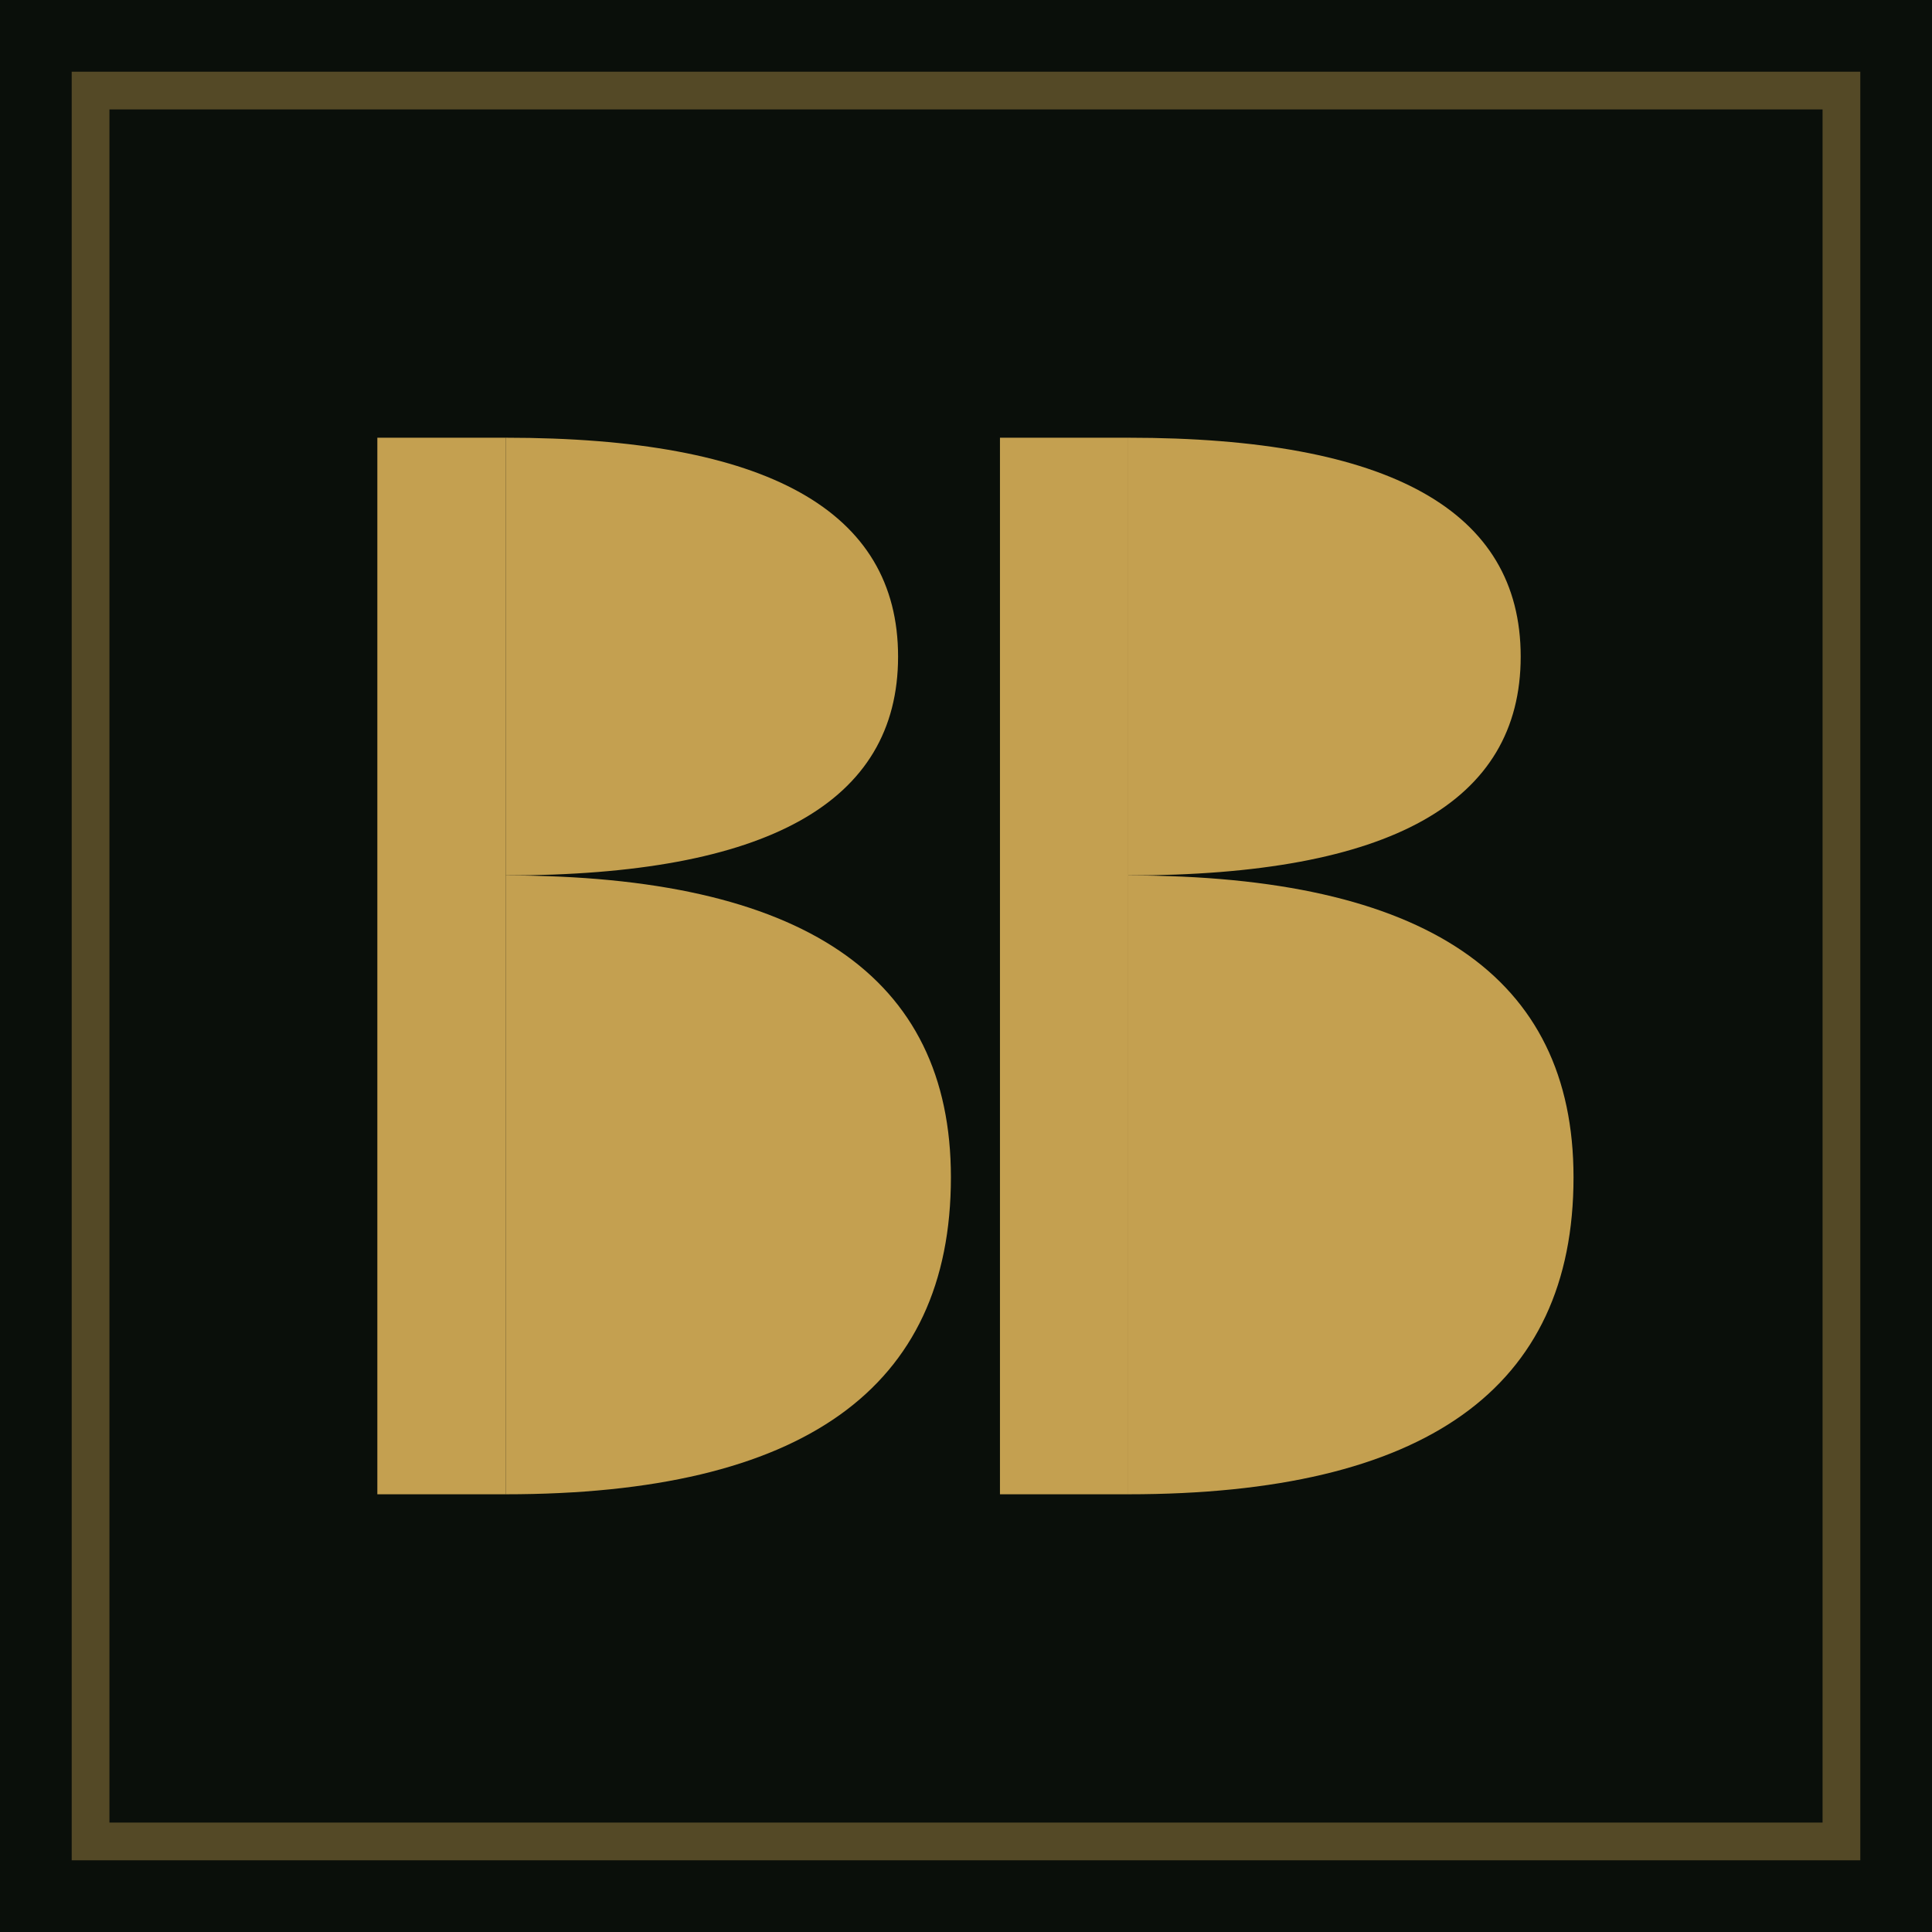
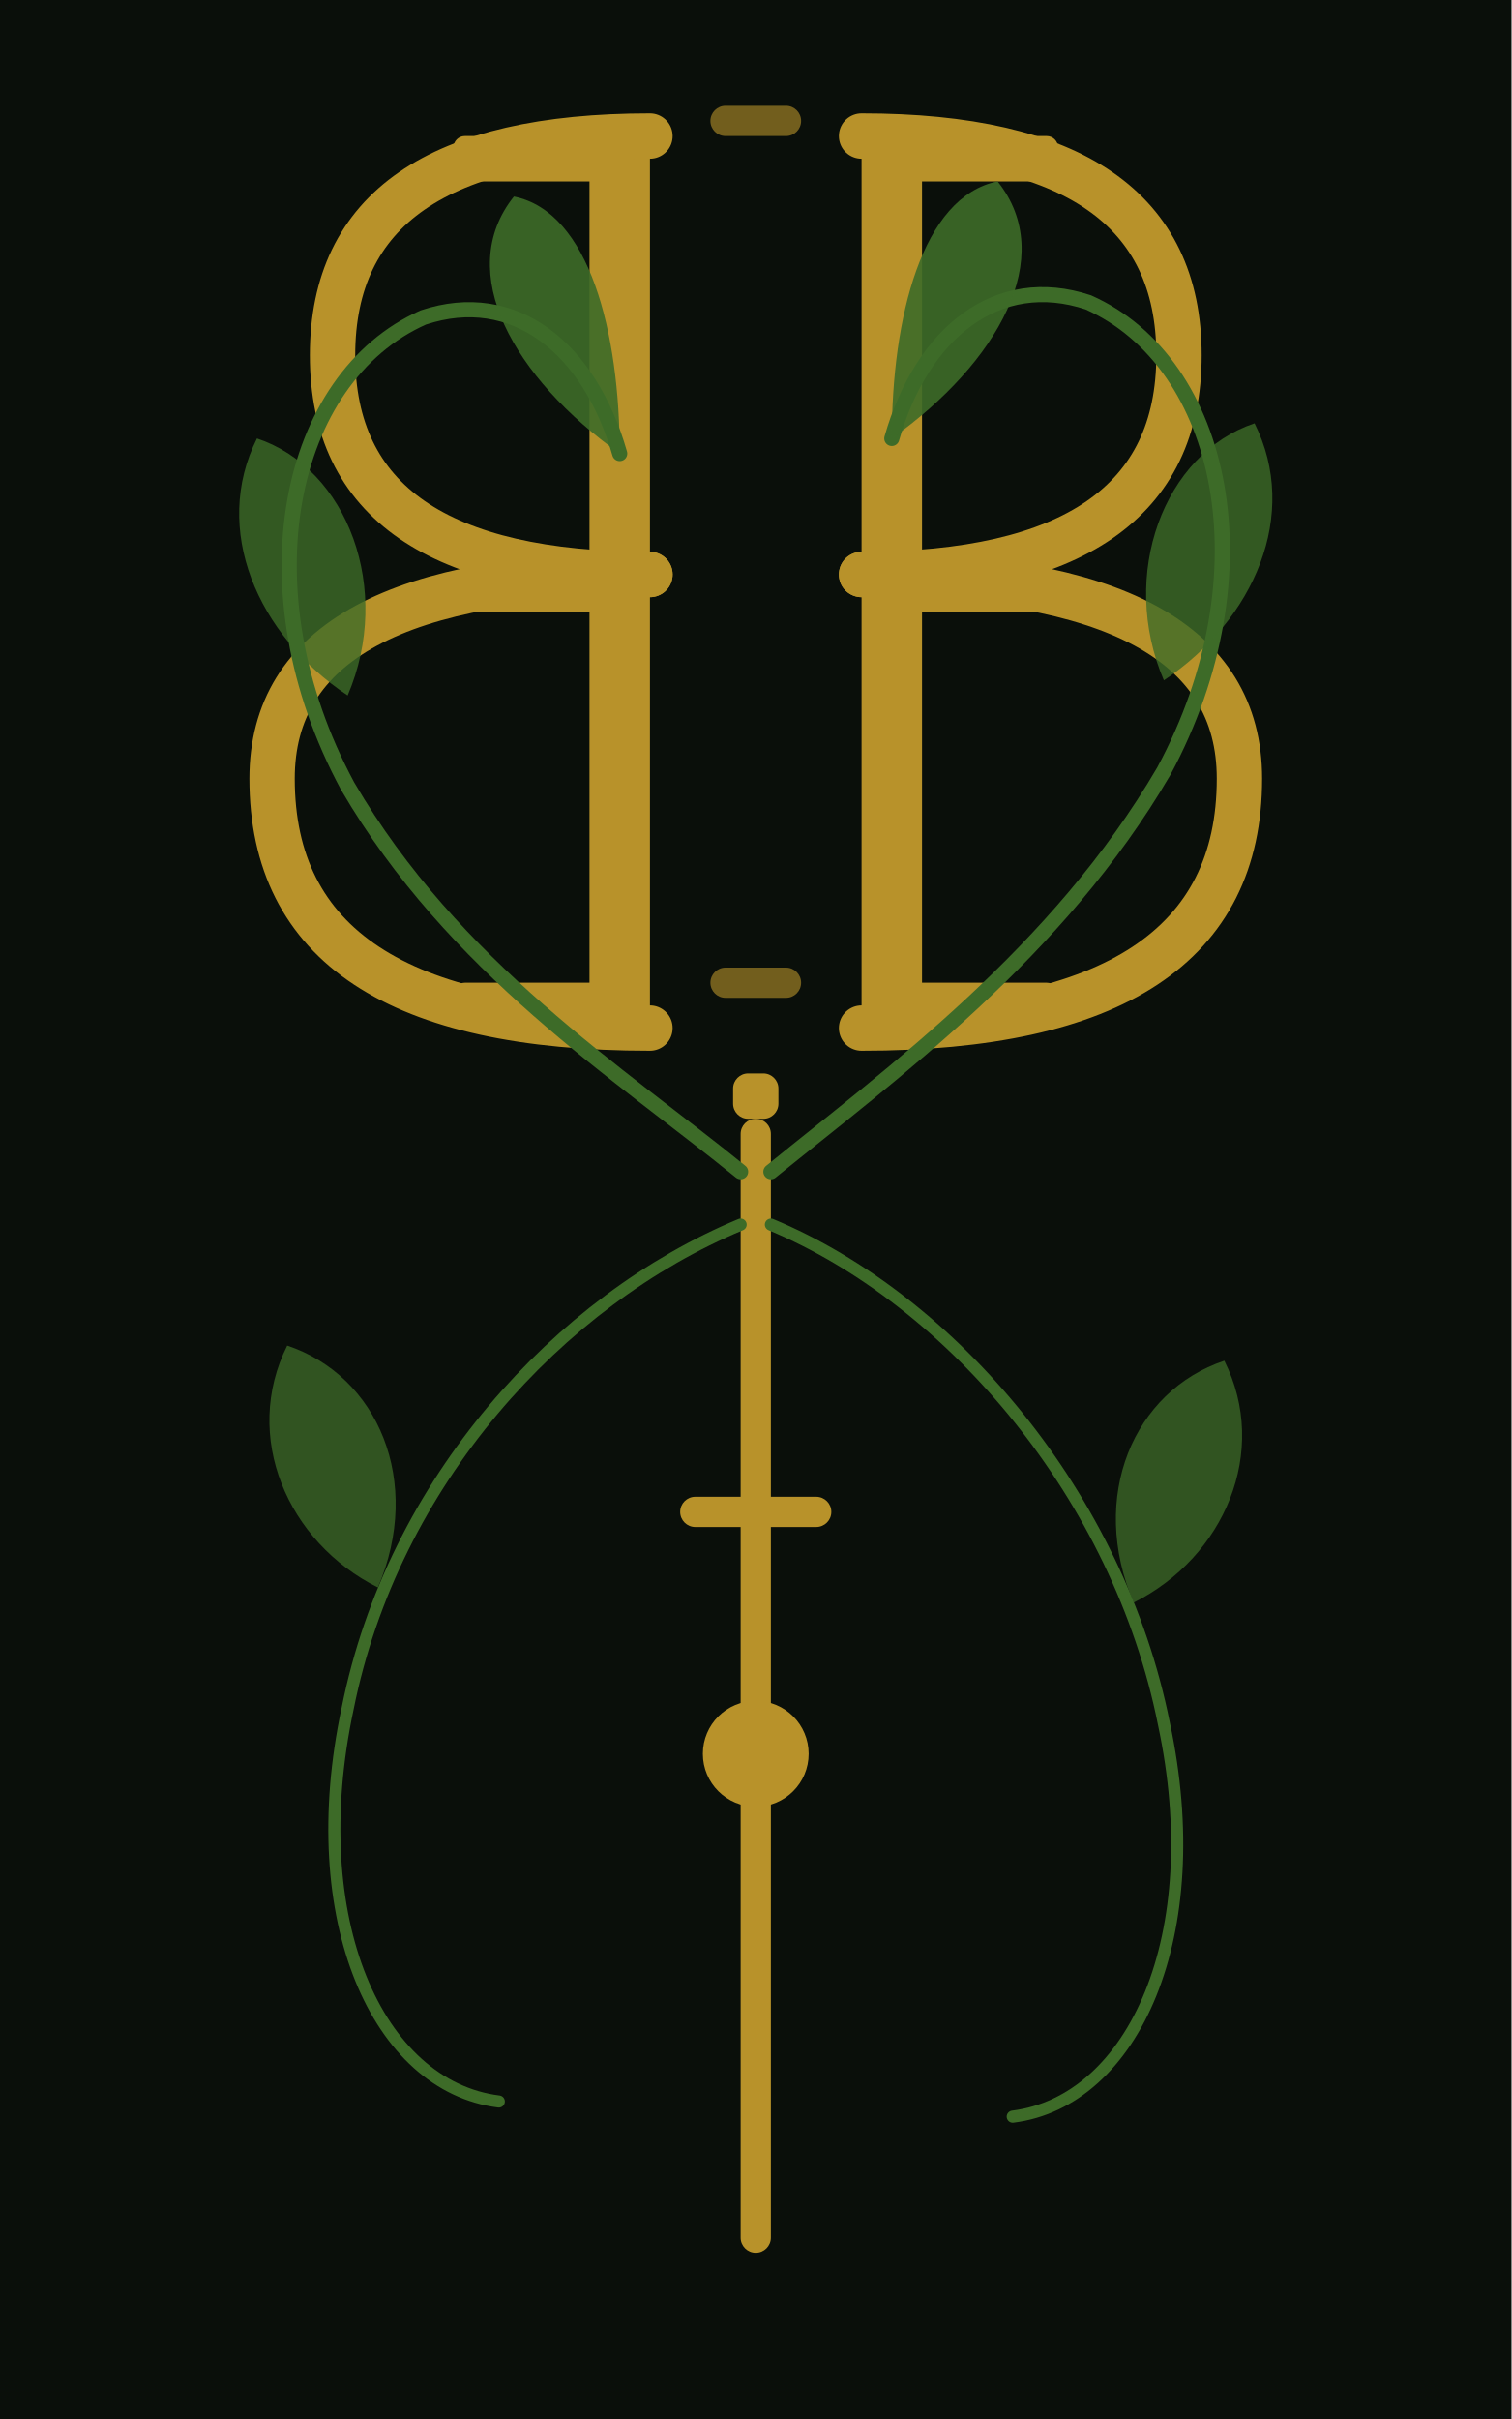
- <svg xmlns="http://www.w3.org/2000/svg" viewBox="0 0 512 512">
-   <rect width="512" height="512" fill="#0a0f0a" />
-   <rect x="24" y="24" width="464" height="464" fill="none" stroke="#c4a050" stroke-width="10" opacity="0.4" />
-   <rect x="100" y="116" width="34" height="280" fill="#c4a050" />
-   <path d="M134 116 Q238 116 238 174 Q238 232 134 232 Z" fill="#c4a050" />
-   <path d="M134 232 Q252 232 252 312 Q252 396 134 396 Z" fill="#c4a050" />
-   <rect x="265" y="116" width="34" height="280" fill="#c4a050" />
-   <path d="M299 116 Q403 116 403 174 Q403 232 299 232 Z" fill="#c4a050" />
-   <path d="M299 232 Q417 232 417 312 Q417 396 299 396 Z" fill="#c4a050" />
+ <svg xmlns="http://www.w3.org/2000/svg" viewBox="0 0 200 320">
+   <rect width="200" height="320" fill="#0a0f0a" />
+   <rect x="78" y="18" width="8" height="118" rx="2" fill="#b8922a" />
+   <rect x="60" y="18" width="20" height="6" rx="1.5" fill="#b8922a" />
+   <rect x="60" y="76" width="20" height="5" rx="1.5" fill="#b8922a" />
+   <rect x="60" y="130" width="20" height="6" rx="1.5" fill="#b8922a" />
+   <path d="M86,18 Q44,18 44,47 Q44,76 86,76" stroke="#b8922a" stroke-width="6" fill="none" stroke-linecap="round" stroke-linejoin="round" />
+   <path d="M86,76 Q36,76 36,103 Q36,136 86,136" stroke="#b8922a" stroke-width="6" fill="none" stroke-linecap="round" stroke-linejoin="round" />
+   <rect x="114" y="18" width="8" height="118" rx="2" fill="#b8922a" />
+   <rect x="120" y="18" width="20" height="6" rx="1.5" fill="#b8922a" />
+   <rect x="120" y="76" width="20" height="5" rx="1.5" fill="#b8922a" />
+   <rect x="120" y="130" width="20" height="6" rx="1.5" fill="#b8922a" />
+   <path d="M114,18 Q156,18 156,47 Q156,76 114,76" stroke="#b8922a" stroke-width="6" fill="none" stroke-linecap="round" stroke-linejoin="round" />
+   <path d="M114,76 Q164,76 164,103 Q164,136 114,136" stroke="#b8922a" stroke-width="6" fill="none" stroke-linecap="round" stroke-linejoin="round" />
+   <rect x="94" y="14" width="12" height="4" rx="2" fill="#b8922a" opacity=".6" />
+   <rect x="94" y="128" width="12" height="4" rx="2" fill="#b8922a" opacity=".6" />
+   <rect x="97" y="142" width="6" height="6" rx="2" fill="#b8922a" />
+   <rect x="98" y="148" width="4" height="150" rx="2" fill="#b8922a" />
+   <rect x="90" y="198" width="20" height="4" rx="2" fill="#b8922a" />
+   <circle cx="100" cy="232" r="7" fill="#b8922a" />
+   <path d="M98,155 C82,142 60,128 46,104 C32,78 38,50 56,42 C68,38 78,46 82,60" stroke="#3d6b28" stroke-width="2" fill="none" stroke-linecap="round" />
+   <path d="M82,60 C68,50 60,36 68,26 C78,28 82,44 82,60Z" fill="#3d6b28" opacity=".9" />
+   <path d="M46,92 C34,84 28,70 34,58 C46,62 52,78 46,92Z" fill="#3d6b28" opacity=".8" />
+   <path d="M98,162 C74,172 52,196 46,226 C40,254 50,276 66,278" stroke="#3d6b28" stroke-width="1.6" fill="none" stroke-linecap="round" />
+   <path d="M50,210 C38,204 32,190 38,178 C50,182 56,196 50,210Z" fill="#3d6b28" opacity=".75" />
+   <path d="M102,155 C118,142 140,126 154,102 C168,76 162,48 144,40 C132,36 122,44 118,58" stroke="#3d6b28" stroke-width="2" fill="none" stroke-linecap="round" />
+   <path d="M118,58 C132,48 140,34 132,24 C122,26 118,42 118,58Z" fill="#3d6b28" opacity=".9" />
+   <path d="M154,90 C166,82 172,68 166,56 C154,60 148,76 154,90Z" fill="#3d6b28" opacity=".8" />
+   <path d="M102,162 C126,172 148,198 154,228 C160,256 150,278 134,280" stroke="#3d6b28" stroke-width="1.6" fill="none" stroke-linecap="round" />
+   <path d="M150,212 C162,206 168,192 162,180 C150,184 144,198 150,212Z" fill="#3d6b28" opacity=".75" />
</svg>
